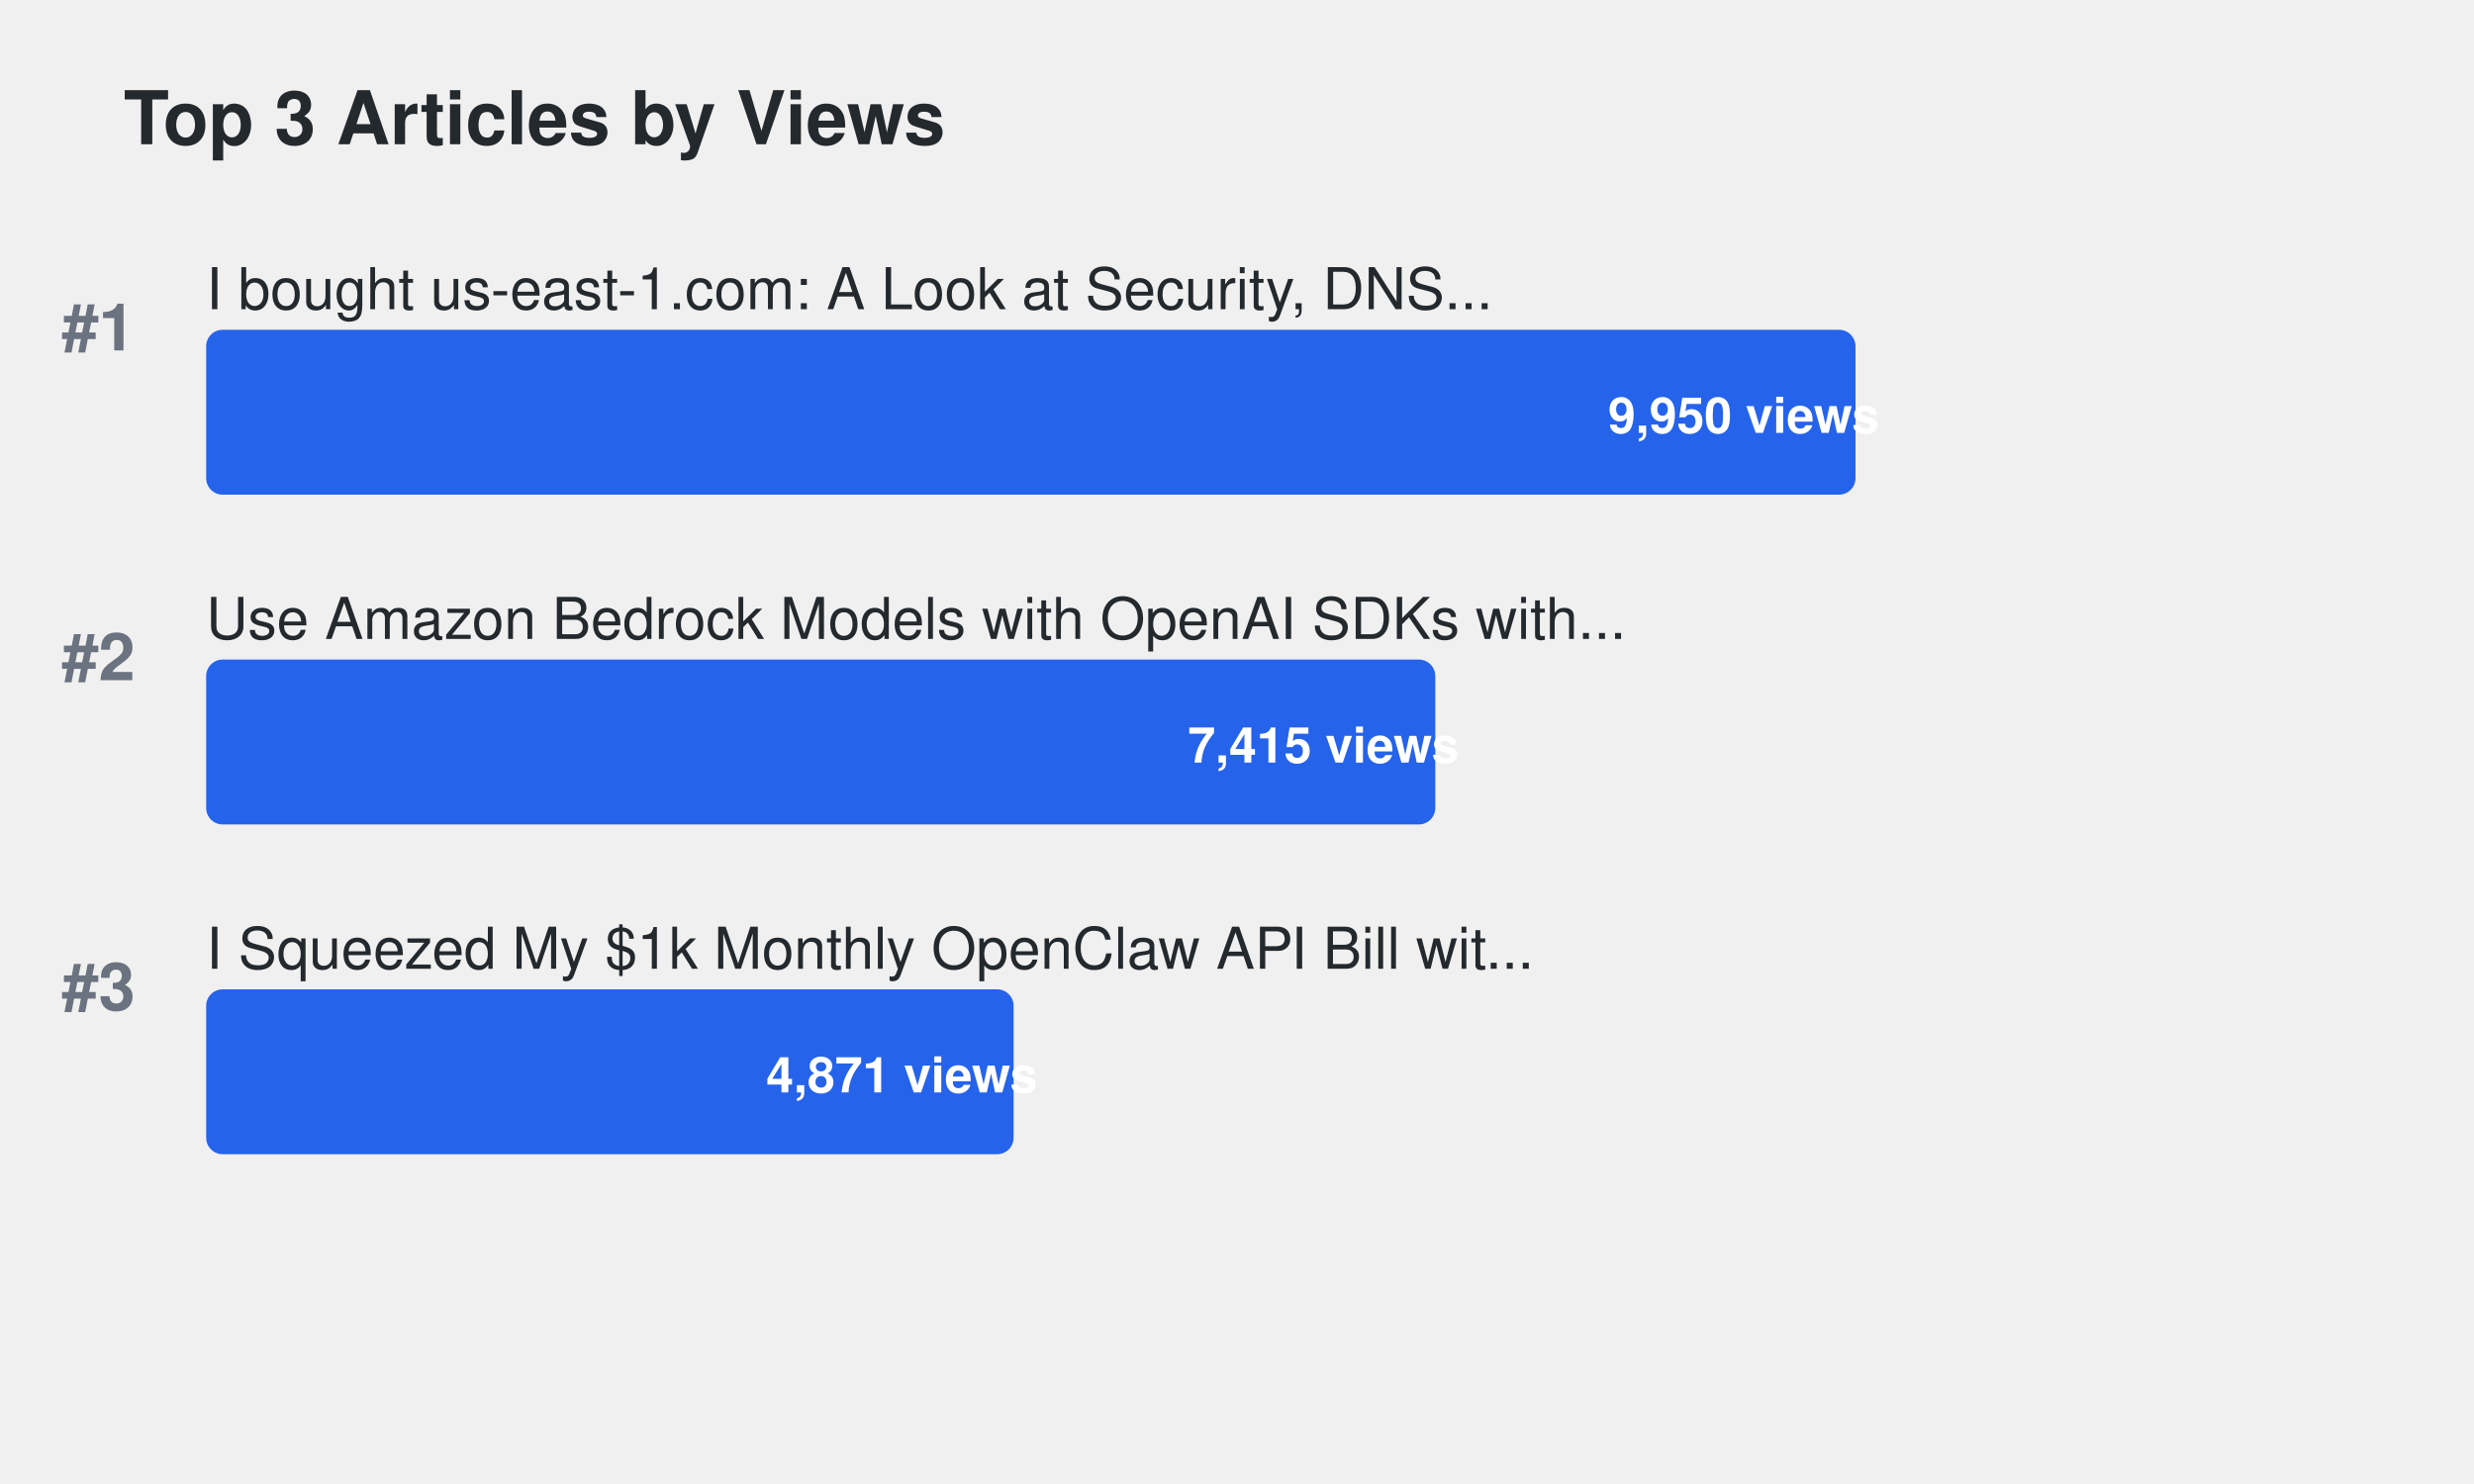
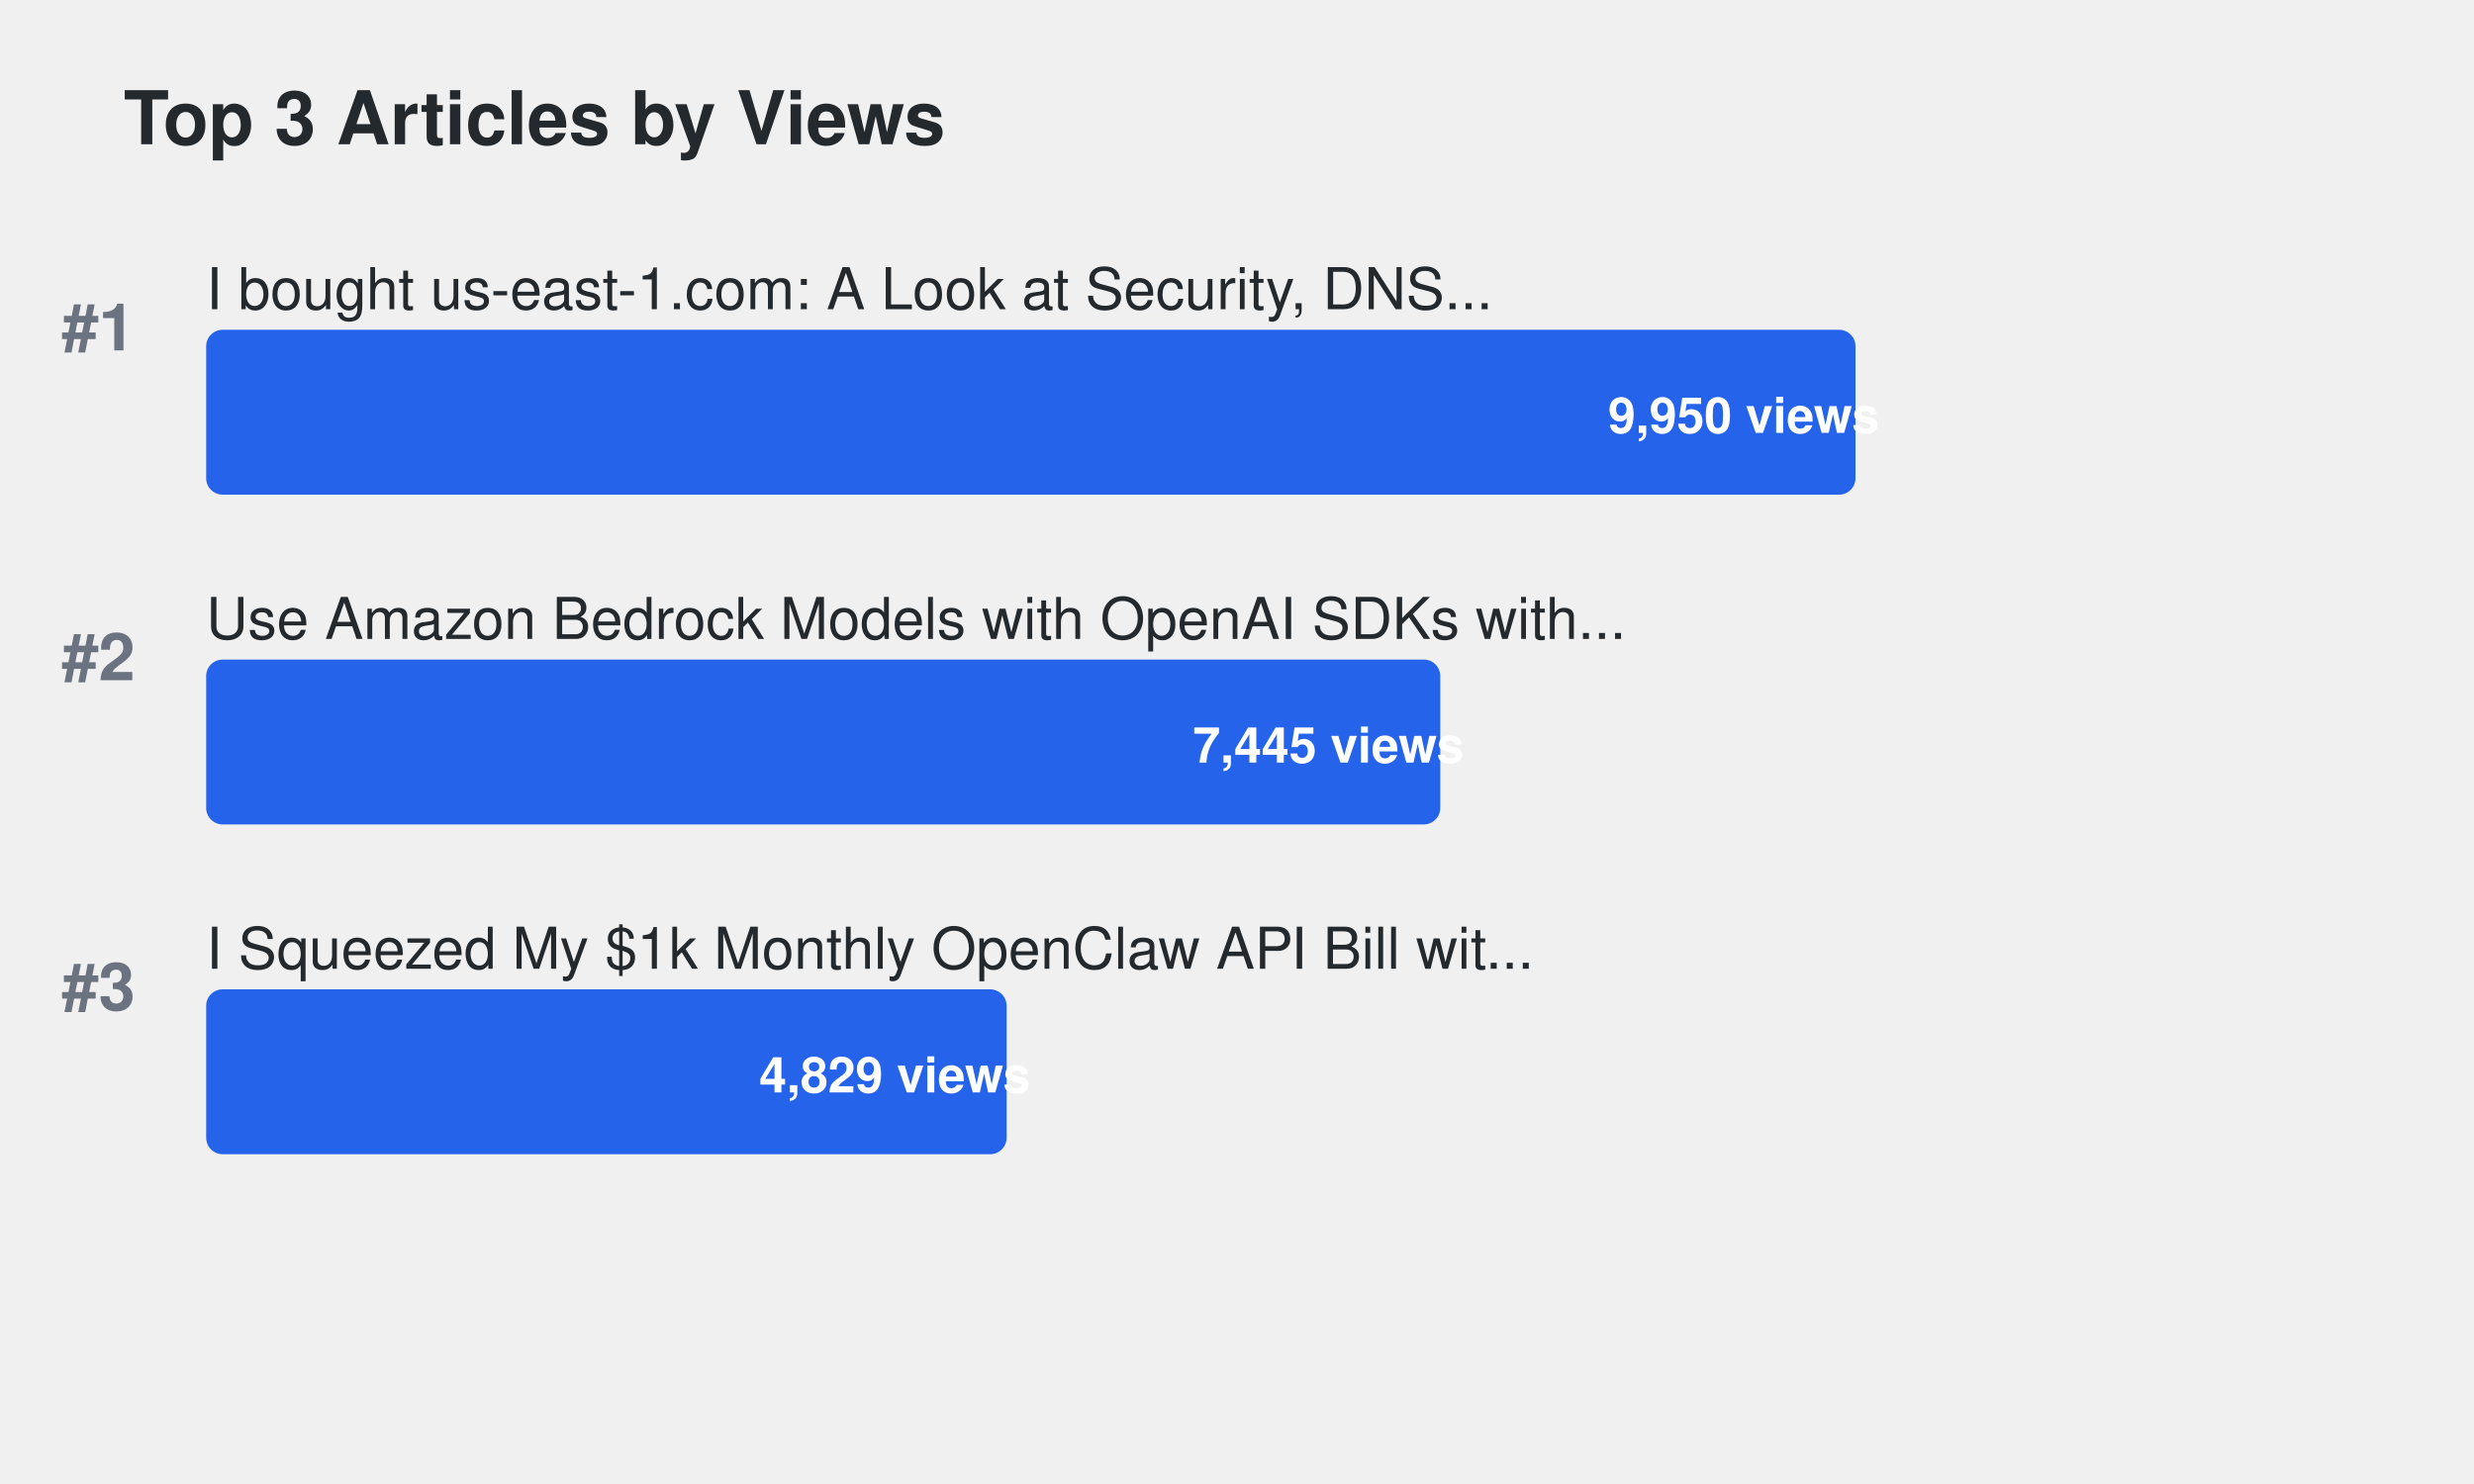
<svg xmlns="http://www.w3.org/2000/svg" width="600" height="360">
  <defs>
    <style>
.title { font-family: -apple-system, BlinkMacSystemFont, "Segoe UI", Helvetica, Arial, sans-serif; font-size: 18px; font-weight: 600; fill: #24292e; }
.article-title { font-family: -apple-system, BlinkMacSystemFont, "Segoe UI", Helvetica, Arial, sans-serif; font-size: 14px; font-weight: 500; fill: #24292e; }
.metric-value { font-family: -apple-system, BlinkMacSystemFont, "Segoe UI", Helvetica, Arial, sans-serif; font-size: 12px; font-weight: 600; fill: #ffffff; }
.rank { font-family: -apple-system, BlinkMacSystemFont, "Segoe UI", Helvetica, Arial, sans-serif; font-size: 16px; font-weight: 700; fill: #6b7280; }
.bar { rx: 4; ry: 4; }
.bar:hover { opacity: 0.8; cursor: pointer; }
a { text-decoration: none; }
a:hover .article-title { fill: #0969da; text-decoration: underline; }
a:hover .bar { opacity: 0.9; }
</style>
  </defs>
  <text x="30" y="35" class="title">Top 3 Articles by Views</text>
  <text x="15" y="85" class="rank">#1</text>
  <a href="https://dev.to/aws-builders/i-bought-us-east-1com-a-look-at-security-dns-traffic-and-protecting-aws-users-15ng" target="_blank">
    <text x="50" y="75" class="article-title">I bought us-east-1.com: A Look at Security, DNS...</text>
    <rect x="50" y="80" width="400.0" height="40" fill="#2563eb" class="bar">
</rect>
    <text x="390.0" y="105" class="metric-value" fill="#ffffff">9,950 views</text>
  </a>
  <text x="15" y="165" class="rank">#2</text>
  <a href="https://dev.to/aws-builders/use-amazon-bedrock-models-via-an-openai-api-compatible-serverless-endpoint-now-without-fixed-cost-5hf5" target="_blank">
    <text x="50" y="155" class="article-title">Use Amazon Bedrock Models with OpenAI SDKs with...</text>
-     <rect x="50" y="160" width="298.09" height="40" fill="#2563eb" class="bar">
+     <rect x="50" y="160" width="299.296" height="40" fill="#2563eb" class="bar">
</rect>
-     <text x="288.09" y="185" class="metric-value" fill="#ffffff">7,415 views</text>
+     <text x="289.296" y="185" class="metric-value" fill="#ffffff">7,445 views</text>
  </a>
  <text x="15" y="245" class="rank">#3</text>
  <a href="https://dev.to/aws-builders/i-squeezed-my-1k-monthly-openclaw-api-bill-with-20month-in-aws-credits-heres-the-exact-setup-3gj4" target="_blank">
    <text x="50" y="235" class="article-title">I Squeezed My $1k Monthly OpenClaw API Bill wit...</text>
-     <rect x="50" y="240" width="195.819" height="40" fill="#2563eb" class="bar">
+     <rect x="50" y="240" width="194.131" height="40" fill="#2563eb" class="bar">
</rect>
-     <text x="185.819" y="265" class="metric-value" fill="#ffffff">4,871 views</text>
+     <text x="184.131" y="265" class="metric-value" fill="#ffffff">4,829 views</text>
  </a>
</svg>
